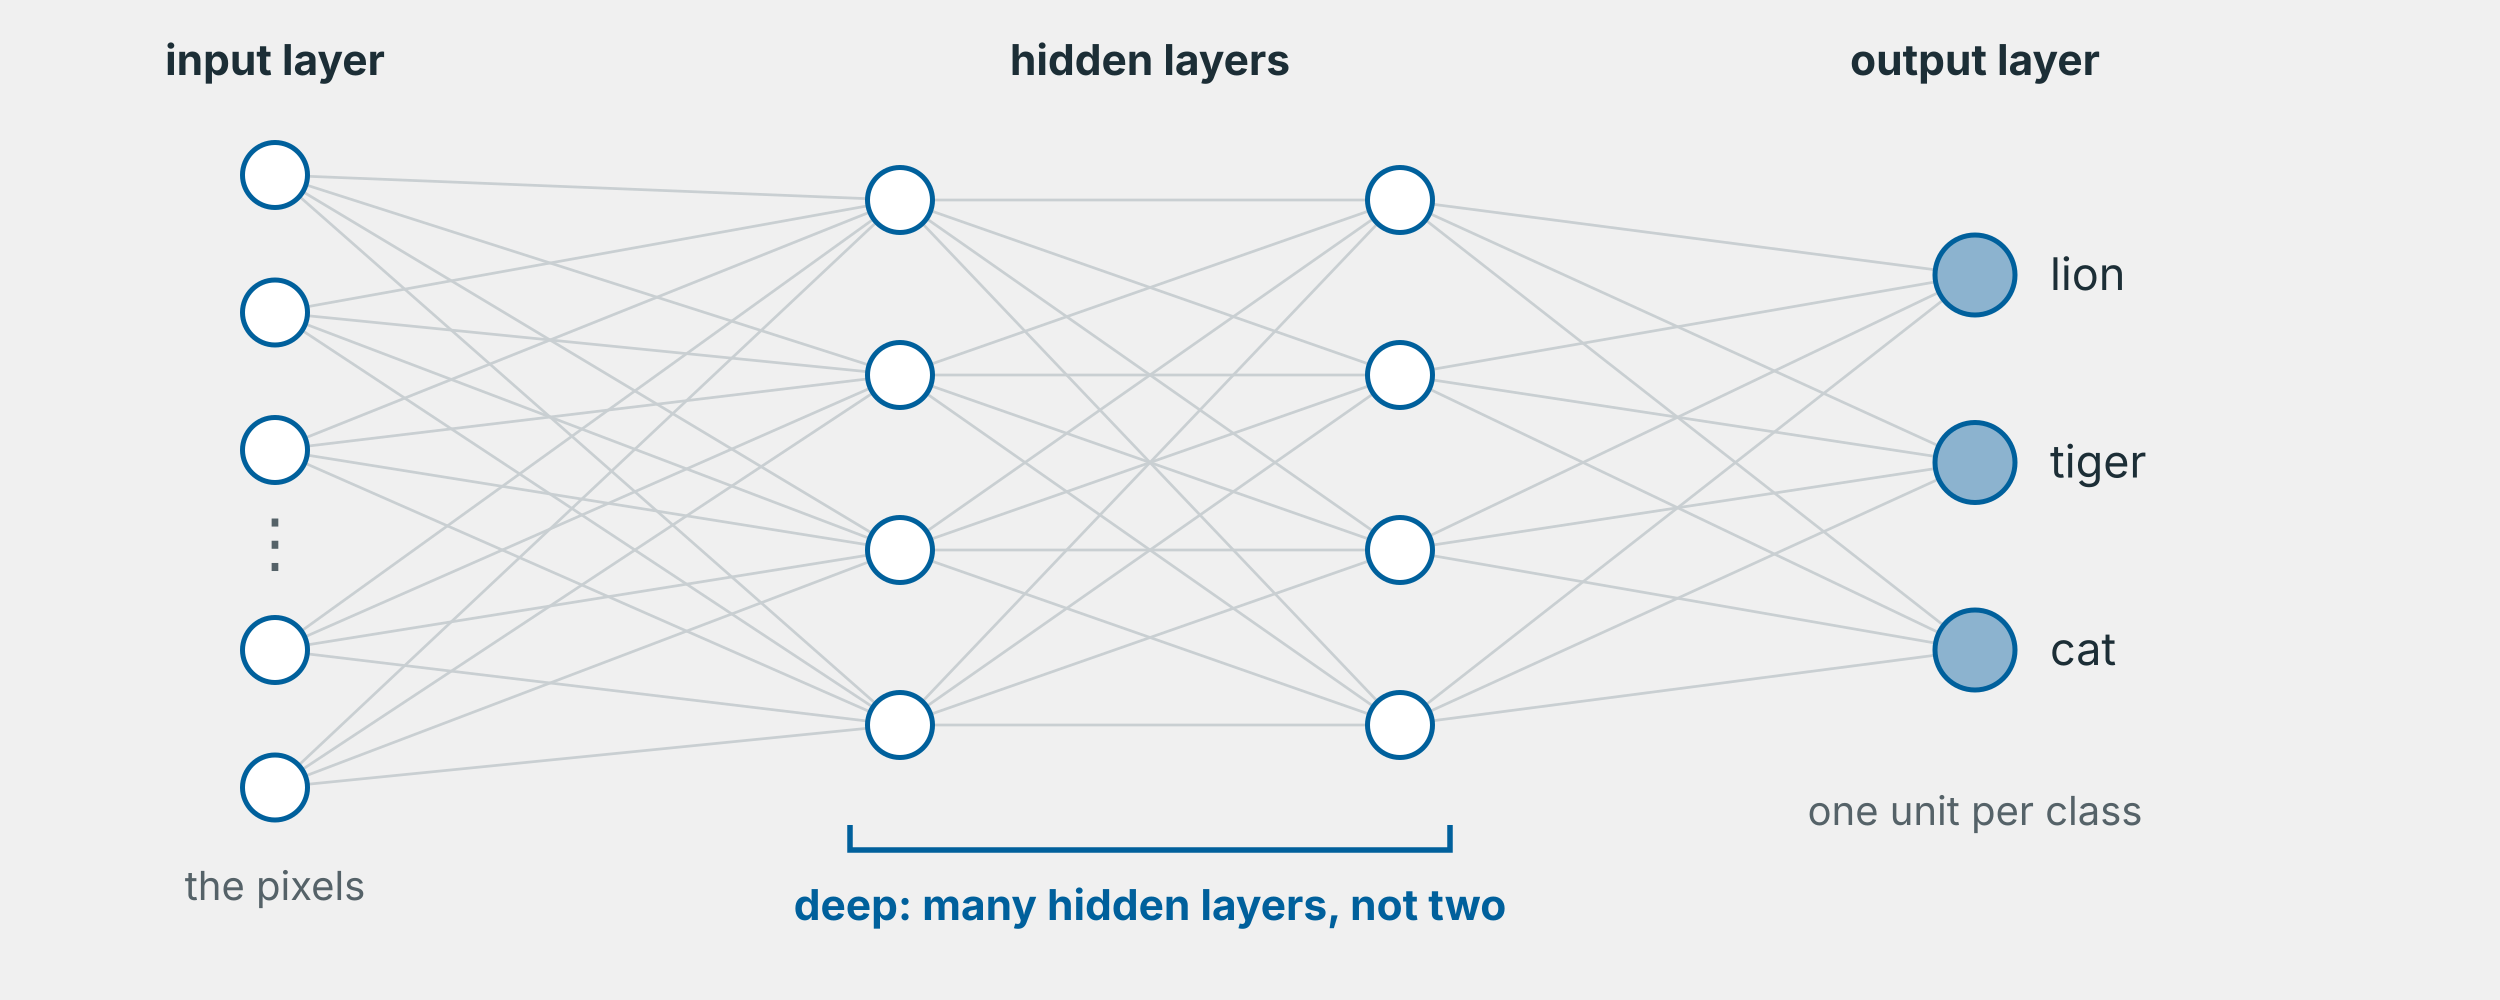
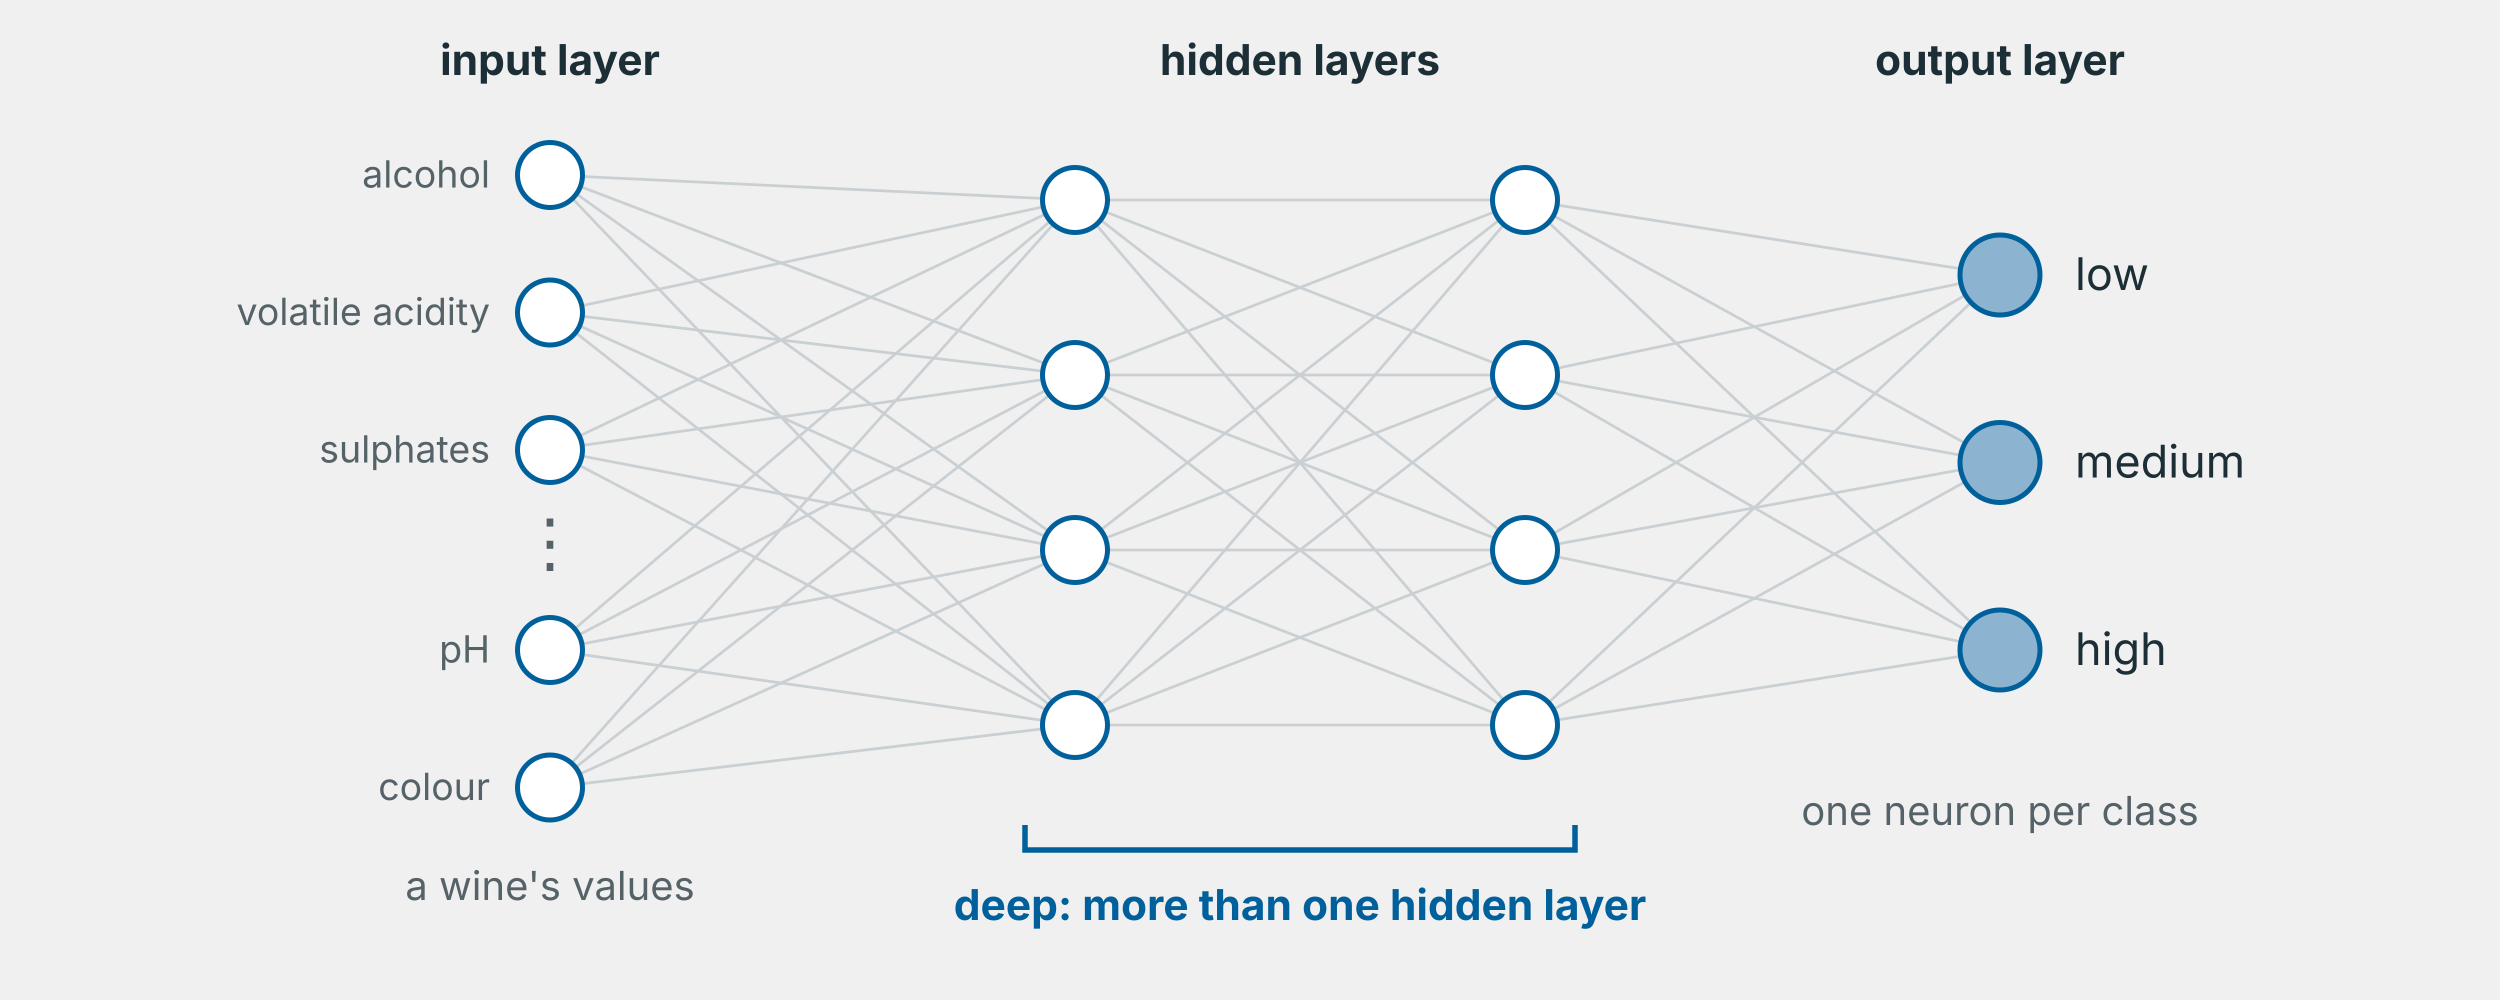
<svg xmlns="http://www.w3.org/2000/svg" viewBox="0 0 1000 400" font-family="Inter, Arimo, Helvetica, sans-serif">
  <defs>
    <marker id="ah" viewBox="0 0 10 10" refX="9" refY="5" markerWidth="7" markerHeight="7" orient="auto-start-reverse">
      <path d="M0,0 L10,5 L0,10 z" fill="#1c2e36" />
    </marker>
    <marker id="ahA" viewBox="0 0 10 10" refX="9" refY="5" markerWidth="7" markerHeight="7" orient="auto-start-reverse">
      <path class="accent-fill" d="M0,0 L10,5 L0,10 z" fill="#00609c" />
    </marker>
  </defs>
  <g data-step="2">
-     <line x1="110" y1="70" x2="360" y2="80" stroke="#c9cfd2" stroke-width="1.1" />
-     <line x1="110" y1="70" x2="360" y2="150" stroke="#c9cfd2" stroke-width="1.1" />
-     <line x1="110" y1="70" x2="360" y2="220" stroke="#c9cfd2" stroke-width="1.1" />
-     <line x1="110" y1="70" x2="360" y2="290" stroke="#c9cfd2" stroke-width="1.1" />
-     <line x1="110" y1="125" x2="360" y2="80" stroke="#c9cfd2" stroke-width="1.1" />
-     <line x1="110" y1="125" x2="360" y2="150" stroke="#c9cfd2" stroke-width="1.1" />
-     <line x1="110" y1="125" x2="360" y2="220" stroke="#c9cfd2" stroke-width="1.1" />
-     <line x1="110" y1="125" x2="360" y2="290" stroke="#c9cfd2" stroke-width="1.1" />
-     <line x1="110" y1="180" x2="360" y2="80" stroke="#c9cfd2" stroke-width="1.1" />
-     <line x1="110" y1="180" x2="360" y2="150" stroke="#c9cfd2" stroke-width="1.1" />
-     <line x1="110" y1="180" x2="360" y2="220" stroke="#c9cfd2" stroke-width="1.1" />
-     <line x1="110" y1="180" x2="360" y2="290" stroke="#c9cfd2" stroke-width="1.1" />
-     <line x1="110" y1="260" x2="360" y2="80" stroke="#c9cfd2" stroke-width="1.1" />
-     <line x1="110" y1="260" x2="360" y2="150" stroke="#c9cfd2" stroke-width="1.1" />
-     <line x1="110" y1="260" x2="360" y2="220" stroke="#c9cfd2" stroke-width="1.1" />
-     <line x1="110" y1="260" x2="360" y2="290" stroke="#c9cfd2" stroke-width="1.1" />
-     <line x1="110" y1="315" x2="360" y2="80" stroke="#c9cfd2" stroke-width="1.1" />
-     <line x1="110" y1="315" x2="360" y2="150" stroke="#c9cfd2" stroke-width="1.1" />
-     <line x1="110" y1="315" x2="360" y2="220" stroke="#c9cfd2" stroke-width="1.1" />
-     <line x1="110" y1="315" x2="360" y2="290" stroke="#c9cfd2" stroke-width="1.1" />
-     <line x1="360" y1="80" x2="560" y2="80" stroke="#c9cfd2" stroke-width="1.1" />
-     <line x1="360" y1="80" x2="560" y2="150" stroke="#c9cfd2" stroke-width="1.1" />
-     <line x1="360" y1="80" x2="560" y2="220" stroke="#c9cfd2" stroke-width="1.1" />
-     <line x1="360" y1="80" x2="560" y2="290" stroke="#c9cfd2" stroke-width="1.1" />
-     <line x1="360" y1="150" x2="560" y2="80" stroke="#c9cfd2" stroke-width="1.1" />
-     <line x1="360" y1="150" x2="560" y2="150" stroke="#c9cfd2" stroke-width="1.1" />
-     <line x1="360" y1="150" x2="560" y2="220" stroke="#c9cfd2" stroke-width="1.1" />
-     <line x1="360" y1="150" x2="560" y2="290" stroke="#c9cfd2" stroke-width="1.1" />
-     <line x1="360" y1="220" x2="560" y2="80" stroke="#c9cfd2" stroke-width="1.1" />
-     <line x1="360" y1="220" x2="560" y2="150" stroke="#c9cfd2" stroke-width="1.1" />
-     <line x1="360" y1="220" x2="560" y2="220" stroke="#c9cfd2" stroke-width="1.1" />
-     <line x1="360" y1="220" x2="560" y2="290" stroke="#c9cfd2" stroke-width="1.1" />
-     <line x1="360" y1="290" x2="560" y2="80" stroke="#c9cfd2" stroke-width="1.1" />
-     <line x1="360" y1="290" x2="560" y2="150" stroke="#c9cfd2" stroke-width="1.1" />
-     <line x1="360" y1="290" x2="560" y2="220" stroke="#c9cfd2" stroke-width="1.1" />
-     <line x1="360" y1="290" x2="560" y2="290" stroke="#c9cfd2" stroke-width="1.1" />
-     <line x1="560" y1="80" x2="790" y2="110" stroke="#c9cfd2" stroke-width="1.1" />
-     <line x1="560" y1="80" x2="790" y2="185" stroke="#c9cfd2" stroke-width="1.1" />
-     <line x1="560" y1="80" x2="790" y2="260" stroke="#c9cfd2" stroke-width="1.1" />
-     <line x1="560" y1="150" x2="790" y2="110" stroke="#c9cfd2" stroke-width="1.1" />
-     <line x1="560" y1="150" x2="790" y2="185" stroke="#c9cfd2" stroke-width="1.1" />
-     <line x1="560" y1="150" x2="790" y2="260" stroke="#c9cfd2" stroke-width="1.1" />
-     <line x1="560" y1="220" x2="790" y2="110" stroke="#c9cfd2" stroke-width="1.1" />
-     <line x1="560" y1="220" x2="790" y2="185" stroke="#c9cfd2" stroke-width="1.1" />
-     <line x1="560" y1="220" x2="790" y2="260" stroke="#c9cfd2" stroke-width="1.1" />
-     <line x1="560" y1="290" x2="790" y2="110" stroke="#c9cfd2" stroke-width="1.1" />
-     <line x1="560" y1="290" x2="790" y2="185" stroke="#c9cfd2" stroke-width="1.1" />
-     <line x1="560" y1="290" x2="790" y2="260" stroke="#c9cfd2" stroke-width="1.1" />
-     <circle class="accent-stroke" cx="360" cy="80" r="13" fill="#ffffff" stroke="#00609c" stroke-width="2" />
-     <circle class="accent-stroke" cx="360" cy="150" r="13" fill="#ffffff" stroke="#00609c" stroke-width="2" />
-     <circle class="accent-stroke" cx="360" cy="220" r="13" fill="#ffffff" stroke="#00609c" stroke-width="2" />
-     <circle class="accent-stroke" cx="360" cy="290" r="13" fill="#ffffff" stroke="#00609c" stroke-width="2" />
-     <circle class="accent-stroke" cx="560" cy="80" r="13" fill="#ffffff" stroke="#00609c" stroke-width="2" />
-     <circle class="accent-stroke" cx="560" cy="150" r="13" fill="#ffffff" stroke="#00609c" stroke-width="2" />
-     <circle class="accent-stroke" cx="560" cy="220" r="13" fill="#ffffff" stroke="#00609c" stroke-width="2" />
-     <circle class="accent-stroke" cx="560" cy="290" r="13" fill="#ffffff" stroke="#00609c" stroke-width="2" />
-     <text x="460" y="30" font-size="17" font-weight="bold" text-anchor="middle" fill="#1c2e36">hidden layers</text>
+     <line x1="220" y1="70" x2="430" y2="80" stroke="#c9cfd2" stroke-width="1.1" />
+     <line x1="220" y1="70" x2="430" y2="150" stroke="#c9cfd2" stroke-width="1.1" />
+     <line x1="220" y1="70" x2="430" y2="220" stroke="#c9cfd2" stroke-width="1.1" />
+     <line x1="220" y1="70" x2="430" y2="290" stroke="#c9cfd2" stroke-width="1.1" />
+     <line x1="220" y1="125" x2="430" y2="80" stroke="#c9cfd2" stroke-width="1.1" />
+     <line x1="220" y1="125" x2="430" y2="150" stroke="#c9cfd2" stroke-width="1.1" />
+     <line x1="220" y1="125" x2="430" y2="220" stroke="#c9cfd2" stroke-width="1.1" />
+     <line x1="220" y1="125" x2="430" y2="290" stroke="#c9cfd2" stroke-width="1.1" />
+     <line x1="220" y1="180" x2="430" y2="80" stroke="#c9cfd2" stroke-width="1.1" />
+     <line x1="220" y1="180" x2="430" y2="150" stroke="#c9cfd2" stroke-width="1.1" />
+     <line x1="220" y1="180" x2="430" y2="220" stroke="#c9cfd2" stroke-width="1.1" />
+     <line x1="220" y1="180" x2="430" y2="290" stroke="#c9cfd2" stroke-width="1.1" />
+     <line x1="220" y1="260" x2="430" y2="80" stroke="#c9cfd2" stroke-width="1.1" />
+     <line x1="220" y1="260" x2="430" y2="150" stroke="#c9cfd2" stroke-width="1.1" />
+     <line x1="220" y1="260" x2="430" y2="220" stroke="#c9cfd2" stroke-width="1.1" />
+     <line x1="220" y1="260" x2="430" y2="290" stroke="#c9cfd2" stroke-width="1.1" />
+     <line x1="220" y1="315" x2="430" y2="80" stroke="#c9cfd2" stroke-width="1.1" />
+     <line x1="220" y1="315" x2="430" y2="150" stroke="#c9cfd2" stroke-width="1.1" />
+     <line x1="220" y1="315" x2="430" y2="220" stroke="#c9cfd2" stroke-width="1.1" />
+     <line x1="220" y1="315" x2="430" y2="290" stroke="#c9cfd2" stroke-width="1.1" />
+     <line x1="430" y1="80" x2="610" y2="80" stroke="#c9cfd2" stroke-width="1.1" />
+     <line x1="430" y1="80" x2="610" y2="150" stroke="#c9cfd2" stroke-width="1.1" />
+     <line x1="430" y1="80" x2="610" y2="220" stroke="#c9cfd2" stroke-width="1.1" />
+     <line x1="430" y1="80" x2="610" y2="290" stroke="#c9cfd2" stroke-width="1.1" />
+     <line x1="430" y1="150" x2="610" y2="80" stroke="#c9cfd2" stroke-width="1.1" />
+     <line x1="430" y1="150" x2="610" y2="150" stroke="#c9cfd2" stroke-width="1.1" />
+     <line x1="430" y1="150" x2="610" y2="220" stroke="#c9cfd2" stroke-width="1.1" />
+     <line x1="430" y1="150" x2="610" y2="290" stroke="#c9cfd2" stroke-width="1.1" />
+     <line x1="430" y1="220" x2="610" y2="80" stroke="#c9cfd2" stroke-width="1.1" />
+     <line x1="430" y1="220" x2="610" y2="150" stroke="#c9cfd2" stroke-width="1.1" />
+     <line x1="430" y1="220" x2="610" y2="220" stroke="#c9cfd2" stroke-width="1.1" />
+     <line x1="430" y1="220" x2="610" y2="290" stroke="#c9cfd2" stroke-width="1.1" />
+     <line x1="430" y1="290" x2="610" y2="80" stroke="#c9cfd2" stroke-width="1.1" />
+     <line x1="430" y1="290" x2="610" y2="150" stroke="#c9cfd2" stroke-width="1.1" />
+     <line x1="430" y1="290" x2="610" y2="220" stroke="#c9cfd2" stroke-width="1.1" />
+     <line x1="430" y1="290" x2="610" y2="290" stroke="#c9cfd2" stroke-width="1.1" />
+     <line x1="610" y1="80" x2="800" y2="110" stroke="#c9cfd2" stroke-width="1.1" />
+     <line x1="610" y1="80" x2="800" y2="185" stroke="#c9cfd2" stroke-width="1.1" />
+     <line x1="610" y1="80" x2="800" y2="260" stroke="#c9cfd2" stroke-width="1.1" />
+     <line x1="610" y1="150" x2="800" y2="110" stroke="#c9cfd2" stroke-width="1.1" />
+     <line x1="610" y1="150" x2="800" y2="185" stroke="#c9cfd2" stroke-width="1.1" />
+     <line x1="610" y1="150" x2="800" y2="260" stroke="#c9cfd2" stroke-width="1.1" />
+     <line x1="610" y1="220" x2="800" y2="110" stroke="#c9cfd2" stroke-width="1.1" />
+     <line x1="610" y1="220" x2="800" y2="185" stroke="#c9cfd2" stroke-width="1.1" />
+     <line x1="610" y1="220" x2="800" y2="260" stroke="#c9cfd2" stroke-width="1.1" />
+     <line x1="610" y1="290" x2="800" y2="110" stroke="#c9cfd2" stroke-width="1.1" />
+     <line x1="610" y1="290" x2="800" y2="185" stroke="#c9cfd2" stroke-width="1.1" />
+     <line x1="610" y1="290" x2="800" y2="260" stroke="#c9cfd2" stroke-width="1.1" />
+     <circle class="accent-stroke" cx="430" cy="80" r="13" fill="#ffffff" stroke="#00609c" stroke-width="2" />
+     <circle class="accent-stroke" cx="430" cy="150" r="13" fill="#ffffff" stroke="#00609c" stroke-width="2" />
+     <circle class="accent-stroke" cx="430" cy="220" r="13" fill="#ffffff" stroke="#00609c" stroke-width="2" />
+     <circle class="accent-stroke" cx="430" cy="290" r="13" fill="#ffffff" stroke="#00609c" stroke-width="2" />
+     <circle class="accent-stroke" cx="610" cy="80" r="13" fill="#ffffff" stroke="#00609c" stroke-width="2" />
+     <circle class="accent-stroke" cx="610" cy="150" r="13" fill="#ffffff" stroke="#00609c" stroke-width="2" />
+     <circle class="accent-stroke" cx="610" cy="220" r="13" fill="#ffffff" stroke="#00609c" stroke-width="2" />
+     <circle class="accent-stroke" cx="610" cy="290" r="13" fill="#ffffff" stroke="#00609c" stroke-width="2" />
+     <text x="520" y="30" font-size="17" font-weight="bold" text-anchor="middle" fill="#1c2e36">hidden layers</text>
  </g>
  <g data-step="1">
-     <circle class="accent-stroke" cx="110" cy="70" r="13" fill="#ffffff" stroke="#00609c" stroke-width="2" />
-     <circle class="accent-stroke" cx="110" cy="125" r="13" fill="#ffffff" stroke="#00609c" stroke-width="2" />
-     <circle class="accent-stroke" cx="110" cy="180" r="13" fill="#ffffff" stroke="#00609c" stroke-width="2" />
-     <circle class="accent-stroke" cx="110" cy="260" r="13" fill="#ffffff" stroke="#00609c" stroke-width="2" />
-     <circle class="accent-stroke" cx="110" cy="315" r="13" fill="#ffffff" stroke="#00609c" stroke-width="2" />
-     <text x="110" y="226" font-size="26" font-weight="normal" text-anchor="middle" fill="#556268">⋮</text>
-     <text x="110" y="30" font-size="17" font-weight="bold" text-anchor="middle" fill="#1c2e36">input layer</text>
-     <text x="110" y="360" font-size="16" font-weight="normal" text-anchor="middle" fill="#556268">the pixels</text>
-     <text x="790" y="30" font-size="17" font-weight="bold" text-anchor="middle" fill="#1c2e36">output layer</text>
-     <text x="790" y="330" font-size="16" font-weight="normal" text-anchor="middle" fill="#556268">one unit per class</text>
-     <circle class="accent-a-light-fill" cx="790" cy="110" r="16" fill="#8cb3cf" stroke="#00609c" stroke-width="2" />
-     <text x="820" y="116" font-size="18" font-weight="normal" text-anchor="start" fill="#1c2e36">lion</text>
-     <circle class="accent-a-light-fill" cx="790" cy="185" r="16" fill="#8cb3cf" stroke="#00609c" stroke-width="2" />
-     <text x="820" y="191" font-size="18" font-weight="normal" text-anchor="start" fill="#1c2e36">tiger</text>
-     <circle class="accent-a-light-fill" cx="790" cy="260" r="16" fill="#8cb3cf" stroke="#00609c" stroke-width="2" />
-     <text x="820" y="266" font-size="18" font-weight="normal" text-anchor="start" fill="#1c2e36">cat</text>
+     <circle class="accent-stroke" cx="220" cy="70" r="13" fill="#ffffff" stroke="#00609c" stroke-width="2" />
+     <circle class="accent-stroke" cx="220" cy="125" r="13" fill="#ffffff" stroke="#00609c" stroke-width="2" />
+     <circle class="accent-stroke" cx="220" cy="180" r="13" fill="#ffffff" stroke="#00609c" stroke-width="2" />
+     <circle class="accent-stroke" cx="220" cy="260" r="13" fill="#ffffff" stroke="#00609c" stroke-width="2" />
+     <circle class="accent-stroke" cx="220" cy="315" r="13" fill="#ffffff" stroke="#00609c" stroke-width="2" />
+     <text x="220" y="226" font-size="26" font-weight="normal" text-anchor="middle" fill="#556268">⋮</text>
+     <text x="220" y="30" font-size="17" font-weight="bold" text-anchor="middle" fill="#1c2e36">input layer</text>
+     <text x="220" y="360" font-size="16" font-weight="normal" text-anchor="middle" fill="#556268">a wine's values</text>
+     <text x="800" y="30" font-size="17" font-weight="bold" text-anchor="middle" fill="#1c2e36">output layer</text>
+     <text x="800" y="330" font-size="16" font-weight="normal" text-anchor="middle" fill="#556268">one neuron per class</text>
+     <text x="196" y="75" font-size="15" font-weight="normal" text-anchor="end" fill="#556268">alcohol</text>
+     <text x="196" y="130" font-size="15" font-weight="normal" text-anchor="end" fill="#556268">volatile acidity</text>
+     <text x="196" y="185" font-size="15" font-weight="normal" text-anchor="end" fill="#556268">sulphates</text>
+     <text x="196" y="265" font-size="15" font-weight="normal" text-anchor="end" fill="#556268">pH</text>
+     <text x="196" y="320" font-size="15" font-weight="normal" text-anchor="end" fill="#556268">colour</text>
+     <circle class="accent-a-light-fill" cx="800" cy="110" r="16" fill="#8cb3cf" stroke="#00609c" stroke-width="2" />
+     <text x="830" y="116" font-size="18" font-weight="normal" text-anchor="start" fill="#1c2e36">low</text>
+     <circle class="accent-a-light-fill" cx="800" cy="185" r="16" fill="#8cb3cf" stroke="#00609c" stroke-width="2" />
+     <text x="830" y="191" font-size="18" font-weight="normal" text-anchor="start" fill="#1c2e36">medium</text>
+     <circle class="accent-a-light-fill" cx="800" cy="260" r="16" fill="#8cb3cf" stroke="#00609c" stroke-width="2" />
+     <text x="830" y="266" font-size="18" font-weight="normal" text-anchor="start" fill="#1c2e36">high</text>
  </g>
  <g data-step="3">
-     <path class="accent-stroke" d="M 340 330 L 340 340 L 580 340 L 580 330" fill="none" stroke="#00609c" stroke-width="2.2" marker-end="url(#)" />
-     <text class="accent-fill" x="460" y="368" font-size="17" font-weight="bold" text-anchor="middle" fill="#00609c">deep: many hidden layers, not two</text>
+     <path class="accent-stroke" d="M 410 330 L 410 340 L 630 340 L 630 330" fill="none" stroke="#00609c" stroke-width="2.2" marker-end="url(#)" />
+     <text class="accent-fill" x="520" y="368" font-size="17" font-weight="bold" text-anchor="middle" fill="#00609c">deep: more than one hidden layer</text>
  </g>
</svg>
